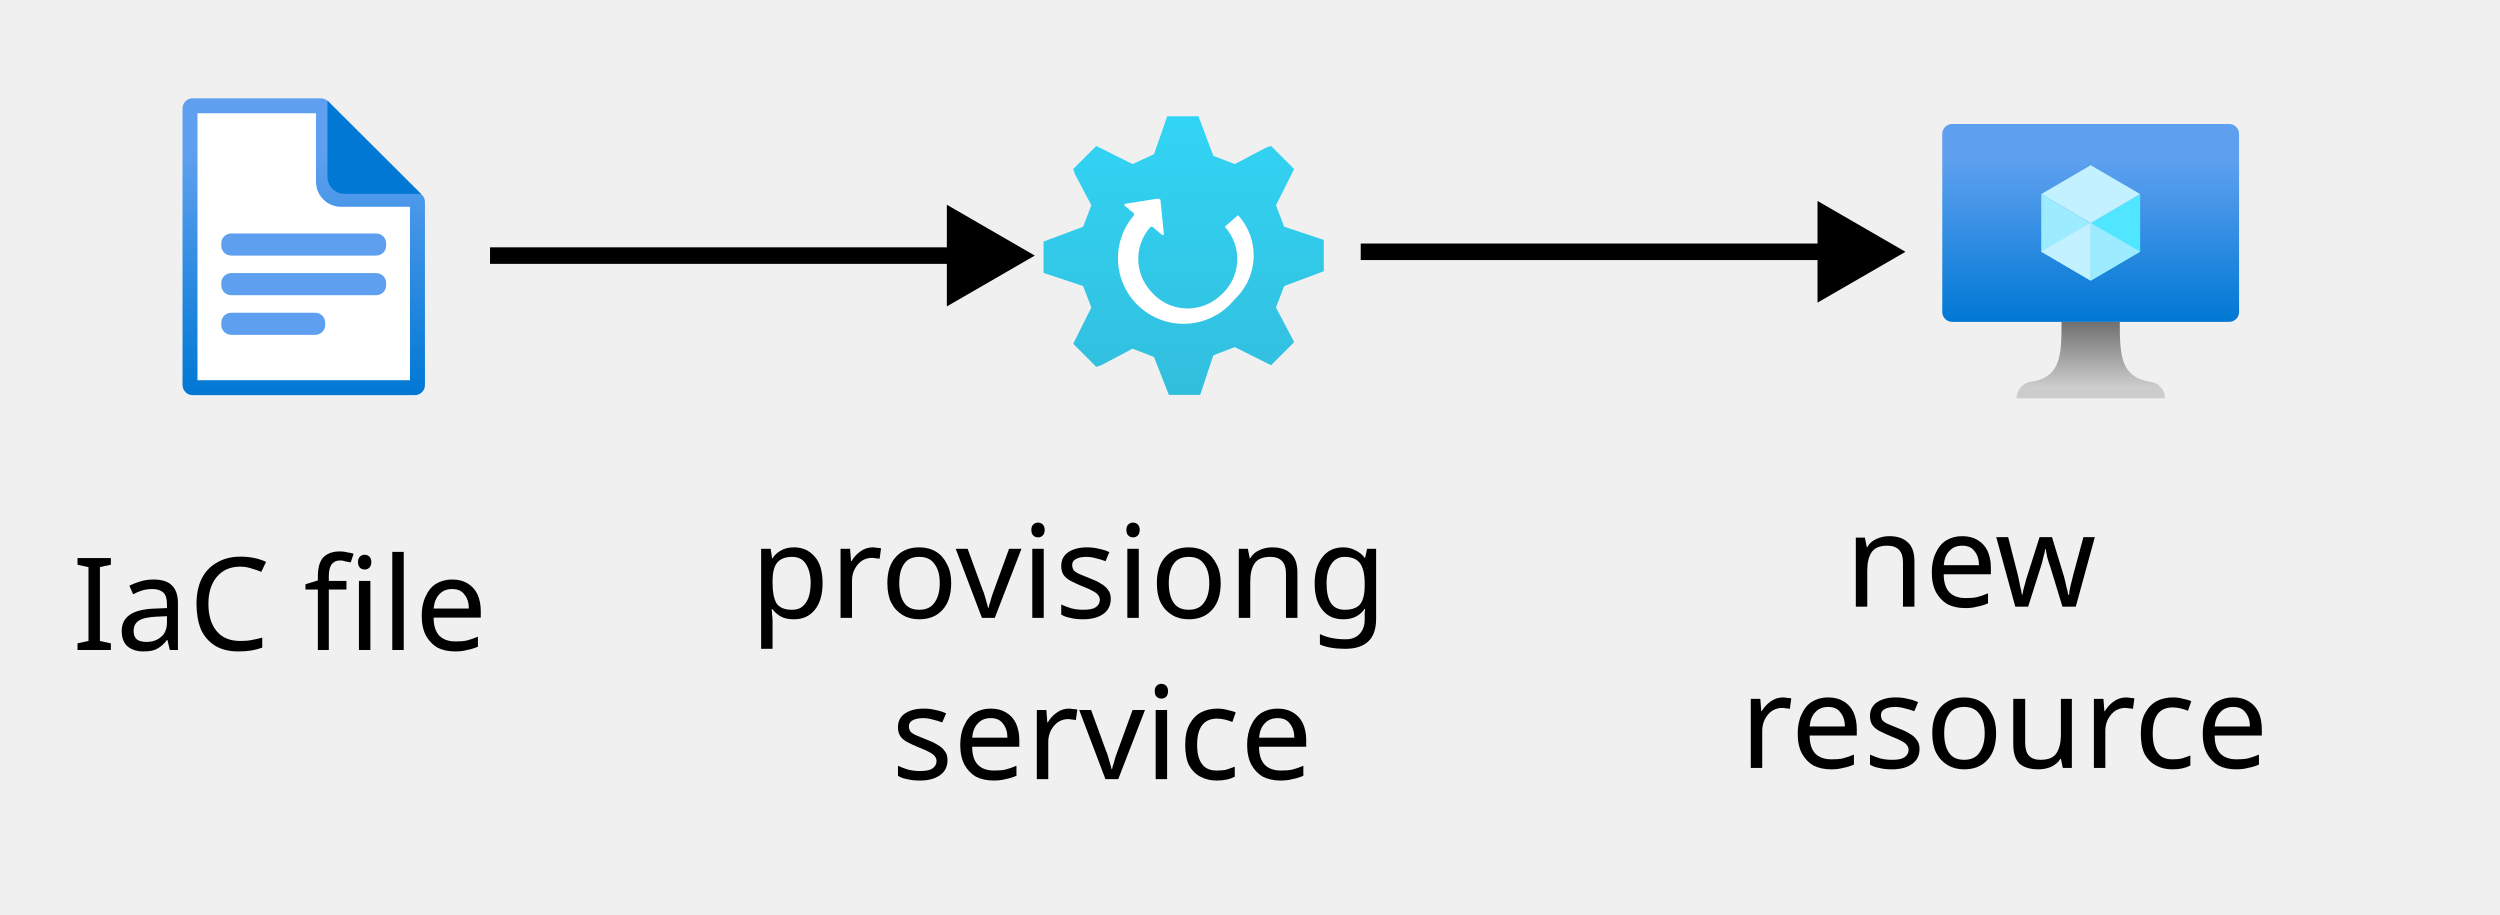
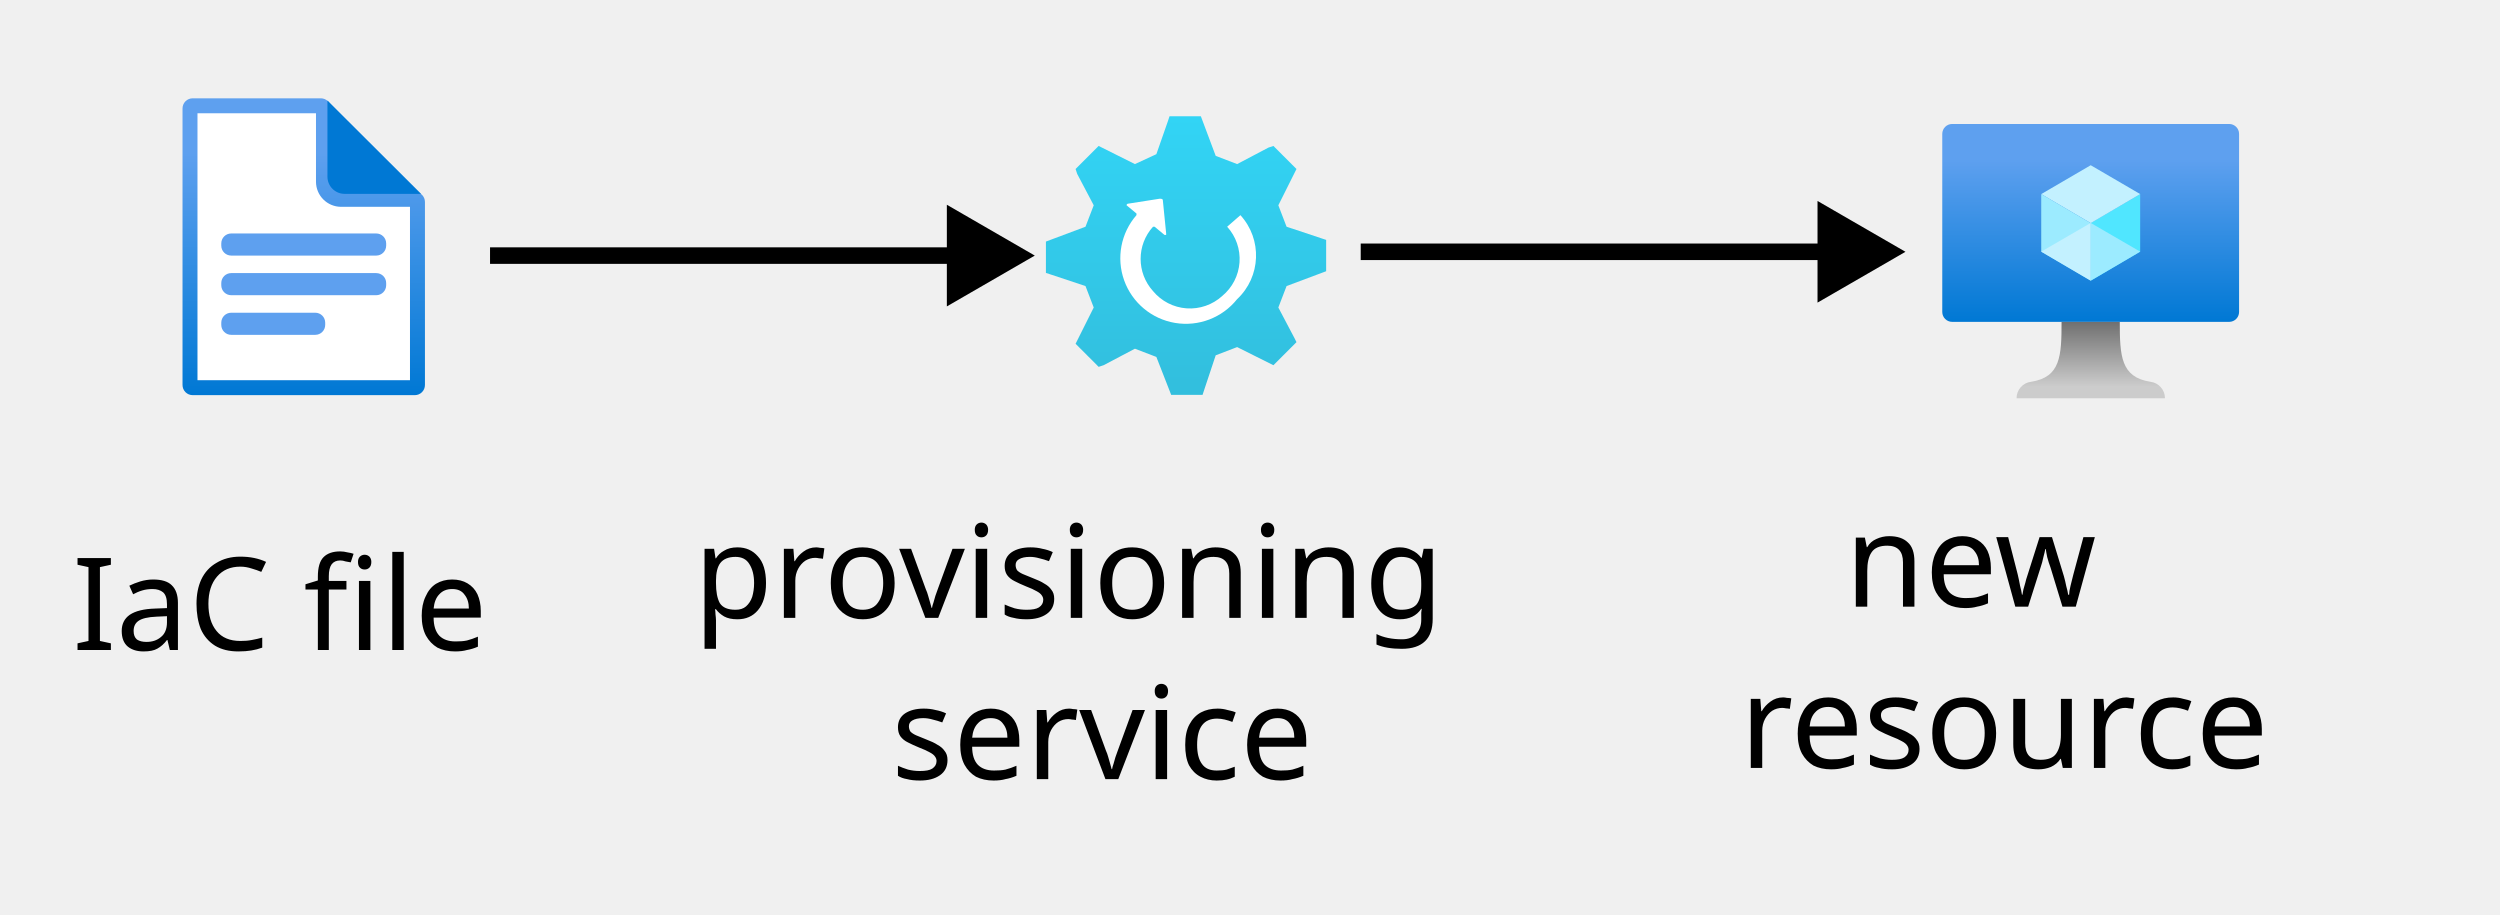
<svg xmlns="http://www.w3.org/2000/svg" width="82mm" height="30mm" viewBox="0 0 82 30" version="1.1" id="svg1">
  <defs id="defs1">
    <marker style="overflow:visible" id="Triangle" refX="0" refY="0" orient="auto-start-reverse" markerWidth="1" markerHeight="1" viewBox="0 0 1 1" preserveAspectRatio="xMidYMid">
      <path transform="scale(0.5)" style="fill:context-stroke;fill-rule:evenodd;stroke:context-stroke;stroke-width:1pt" d="M 5.77,0 -2.88,5 V -5 Z" id="path135" />
    </marker>
    <linearGradient id="e5371565-cc9b-4729-9e54-9bac135a92bd" x1="9" y1="18" x2="9" gradientUnits="userSpaceOnUse">
      <stop offset="0" stop-color="#0078d4" id="stop1" />
      <stop offset="0.817" stop-color="#5ea0ef" id="stop2" />
    </linearGradient>
    <linearGradient id="b76ba356-3d29-41f5-a521-8647fe84a8b4" x1="9" y1="297.5" x2="9" y2="280.5" gradientTransform="matrix(0.2645833,0,0,0.2645833,164.46,75.21955)" gradientUnits="userSpaceOnUse">
      <stop offset="0" stop-color="#32bedd" id="stop1-9" />
      <stop offset="1" stop-color="#32d4f5" id="stop2-0" />
    </linearGradient>
    <linearGradient id="bdb45a0b-eb58-4970-a60a-fb2ce314f866" x1="8.88" y1="16.84" x2="8.88" y2="12.21" gradientUnits="userSpaceOnUse" gradientTransform="matrix(0.2645833,0,0,0.2645833,178.8901,156.5778)">
      <stop offset="0.15" stop-color="#ccc" id="stop3" />
      <stop offset="1" stop-color="#707070" id="stop4" />
    </linearGradient>
    <linearGradient id="f34d9569-2bd0-4002-8f16-3d01d8106cb5" x1="8.88" y1="12.21" x2="8.88" y2="0.21" gradientUnits="userSpaceOnUse" gradientTransform="matrix(0.2645833,0,0,0.2645833,178.8901,156.5778)">
      <stop offset="0" stop-color="#0078d4" id="stop1-7" />
      <stop offset="0.82" stop-color="#5ea0ef" id="stop2-9" />
    </linearGradient>
  </defs>
  <g id="layer1">
    <g id="abc3e3f9-d4db-41ad-8b60-378d1c3348f7" transform="matrix(0.5409071,0,0,0.5409071,5.094295,3.224483)">
      <g id="g6">
        <g id="g4">
          <path d="M 10.023,0.134 H 2.362 A 0.605,0.605 0 0 0 1.757,0.74 v 16.52 a 0.605,0.605 0 0 0 0.605,0.606 h 13.276 a 0.605,0.605 0 0 0 0.6,-0.606 V 6.327 a 0.605,0.605 0 0 0 -0.6,-0.606 h -4.406 a 0.605,0.605 0 0 1 -0.6,-0.605 V 0.74 A 0.6,0.6 0 0 0 10.023,0.134 Z" fill="#ffffff" id="path2" />
          <path d="m 9.743,0.908 v 4.149 a 1.524,1.524 0 0 0 1.52,1.523 h 4.18 V 17.092 H 2.557 V 0.908 H 9.743 M 10.036,0 H 2.264 A 0.614,0.614 0 0 0 1.65,0.615 v 16.77 A 0.614,0.614 0 0 0 2.264,18 H 15.736 A 0.614,0.614 0 0 0 16.35,17.385 V 6.286 A 0.614,0.614 0 0 0 15.736,5.672 H 11.263 A 0.614,0.614 0 0 1 10.65,5.057 V 0.615 A 0.614,0.614 0 0 0 10.036,0 Z" fill="url(#e5371565-cc9b-4729-9e54-9bac135a92bd)" id="path3" style="fill:url(#e5371565-cc9b-4729-9e54-9bac135a92bd)" />
          <path d="m 16.116,5.794 -5.678,-5.66 v 4.612 a 1.041,1.041 0 0 0 1.035,1.048 z" fill="#0078d4" id="path4" />
        </g>
        <rect x="4" y="8.196" width="9.999" height="1.341" rx="0.603" fill="#5ea0ef" id="rect4" />
        <rect x="4" y="10.599" width="9.999" height="1.341" rx="0.603" fill="#5ea0ef" id="rect5" />
        <rect x="4" y="13.002" width="6.302" height="1.341" rx="0.603" fill="#5ea0ef" id="rect6" />
      </g>
    </g>
-     <g id="g1" transform="matrix(2.044373,0,0,2.044373,-302.2631,-301.6889)">
+     <g id="g1" transform="matrix(2.044373,0,0,2.044373,-302.1855,-301.6889)">
      <path d="m 169.09,151.922 v -0.503 l -0.079,-0.026 -0.556,-0.185 -0.132,-0.344 0.291,-0.582 -0.37,-0.37 -0.079,0.026 -0.503,0.265 -0.344,-0.132 -0.238,-0.635 h -0.503 l -0.026,0.079 -0.185,0.529 -0.344,0.159 -0.582,-0.291 -0.37,0.37 0.026,0.079 0.265,0.503 -0.132,0.344 -0.635,0.238 v 0.503 l 0.079,0.026 0.556,0.185 0.132,0.344 -0.291,0.582 0.37,0.37 0.079,-0.026 0.503,-0.265 0.344,0.132 0.238,0.609 h 0.503 l 0.026,-0.079 0.185,-0.556 0.344,-0.132 0.582,0.291 0.37,-0.37 -0.026,-0.053 -0.265,-0.503 0.132,-0.344 z" fill="url(#b76ba356-3d29-41f5-a521-8647fe84a8b4)" id="path2-2" style="fill:url(#b76ba356-3d29-41f5-a521-8647fe84a8b4);stroke-width:0.265" />
      <path d="m 167.714,151.023 -0.212,0.185 a 0.77,0.77 0 0 1 -0.079,1.111 0.769,0.769 0 0 1 -1.111,-0.079 0.77,0.77 0 0 1 0,-1.032 h 0.026 l 0.159,0.132 h 0.026 v -0.026 l -0.053,-0.529 c 0,-0.026 -0.026,-0.026 -0.053,-0.026 l -0.503,0.079 a 0.026,0.026 0 0 0 -0.026,0.026 v 0 l 0.159,0.132 v 0 0.026 0 a 1.052,1.052 0 1 0 1.614,1.349 0.96,0.96 0 0 0 0.053,-1.349 z" fill="#ffffff" id="path3-2" style="stroke-width:0.265" />
    </g>
    <g id="g2" transform="matrix(2.044373,0,0,2.044373,-301.9462,-316.15)">
      <rect x="178.858" y="156.633" width="4.762" height="3.175" rx="0.159" fill="url(#f34d9569-2bd0-4002-8f16-3d01d8106cb5)" id="rect4-2" style="fill:url(#f34d9569-2bd0-4002-8f16-3d01d8106cb5);stroke-width:0.265" />
      <polygon points="11.88,7.95 8.88,9.71 8.88,6.21 11.88,4.46 " fill="#50e6ff" id="polygon4" transform="matrix(0.2645833,0,0,0.2645833,178.8901,156.5778)" />
      <polygon points="8.88,6.22 5.88,4.46 8.88,2.71 11.88,4.46 " fill="#c3f1ff" id="polygon5" transform="matrix(0.2645833,0,0,0.2645833,178.8901,156.5778)" />
      <polygon points="8.88,9.71 5.88,7.95 5.88,4.46 8.88,6.22 " fill="#9cebff" id="polygon6" transform="matrix(0.2645833,0,0,0.2645833,178.8901,156.5778)" />
      <polygon points="8.88,9.71 5.88,7.95 8.88,6.21 " fill="#c3f1ff" id="polygon7" transform="matrix(0.2645833,0,0,0.2645833,178.8901,156.5778)" />
      <polygon points="8.88,9.71 11.88,7.95 8.88,6.21 " fill="#9cebff" id="polygon8" transform="matrix(0.2645833,0,0,0.2645833,178.8901,156.5778)" />
      <path d="m 182.195,160.769 c -0.471,-0.074 -0.489,-0.413 -0.489,-0.96 h -0.934 c 0,0.548 -0.016,0.886 -0.487,0.96 a 0.265,0.265 0 0 0 -0.235,0.265 h 2.381 a 0.265,0.265 0 0 0 -0.235,-0.265 z" fill="url(#bdb45a0b-eb58-4970-a60a-fb2ce314f866)" id="path8" style="fill:url(#bdb45a0b-eb58-4970-a60a-fb2ce314f866);stroke-width:0.265" />
    </g>
    <path style="fill:none;stroke:#000000;stroke-width:0.265px;stroke-linecap:butt;stroke-linejoin:miter;stroke-opacity:1;marker-end:url(#Triangle)" d="m 148.401,151.813 c 2.6,0 5.199,0 7.799,0" id="path9" transform="matrix(2.044373,0,0,2.044373,-287.3138,-301.9793)" />
    <path style="fill:none;stroke:#000000;stroke-width:0.265px;stroke-linecap:butt;stroke-linejoin:miter;stroke-opacity:1;marker-end:url(#Triangle)" d="m 148.401,151.813 c 2.6,0 5.199,0 7.799,0" id="path11" transform="matrix(2.044373,0,0,2.044373,-258.7556,-302.1035)" />
    <text xml:space="preserve" style="font-style:normal;font-weight:normal;font-size:4.233px;line-height:1.25;font-family:sans-serif;fill:#000000;fill-opacity:1;stroke:none;stroke-width:0.265" x="2.373" y="21.323" id="text12">
      <tspan id="tspan12" style="font-size:4.233px;stroke-width:0.265" x="2.373" y="21.323">IaC file</tspan>
    </text>
    <text xml:space="preserve" style="font-style:normal;font-weight:normal;font-size:4.233px;line-height:1.25;font-family:sans-serif;text-align:center;text-anchor:middle;fill:#000000;fill-opacity:1;stroke:none;stroke-width:0.265" x="38.9" y="20.263" id="text13">
-       <tspan id="tspan13" style="font-size:4.233px;text-align:center;text-anchor:middle;stroke-width:0.265" x="38.9" y="20.263">provisiong</tspan>
+       <tspan id="tspan13" style="font-size:4.233px;text-align:center;text-anchor:middle;stroke-width:0.265" x="38.9" y="20.263">provisioning</tspan>
      <tspan style="font-size:4.233px;text-align:center;text-anchor:middle;stroke-width:0.265" x="38.9" y="25.554" id="tspan14">service</tspan>
    </text>
    <text xml:space="preserve" style="font-style:normal;font-weight:normal;font-size:4.233px;line-height:1.25;font-family:sans-serif;text-align:center;text-anchor:middle;fill:#000000;fill-opacity:1;stroke:none;stroke-width:0.265" x="68.487" y="19.896" id="text16">
      <tspan style="font-size:4.233px;text-align:center;text-anchor:middle;stroke-width:0.265" x="68.487" y="19.896" id="tspan16">new</tspan>
      <tspan style="font-size:4.233px;text-align:center;text-anchor:middle;stroke-width:0.265" x="68.487" y="25.187" id="tspan17">resource</tspan>
    </text>
  </g>
</svg>
